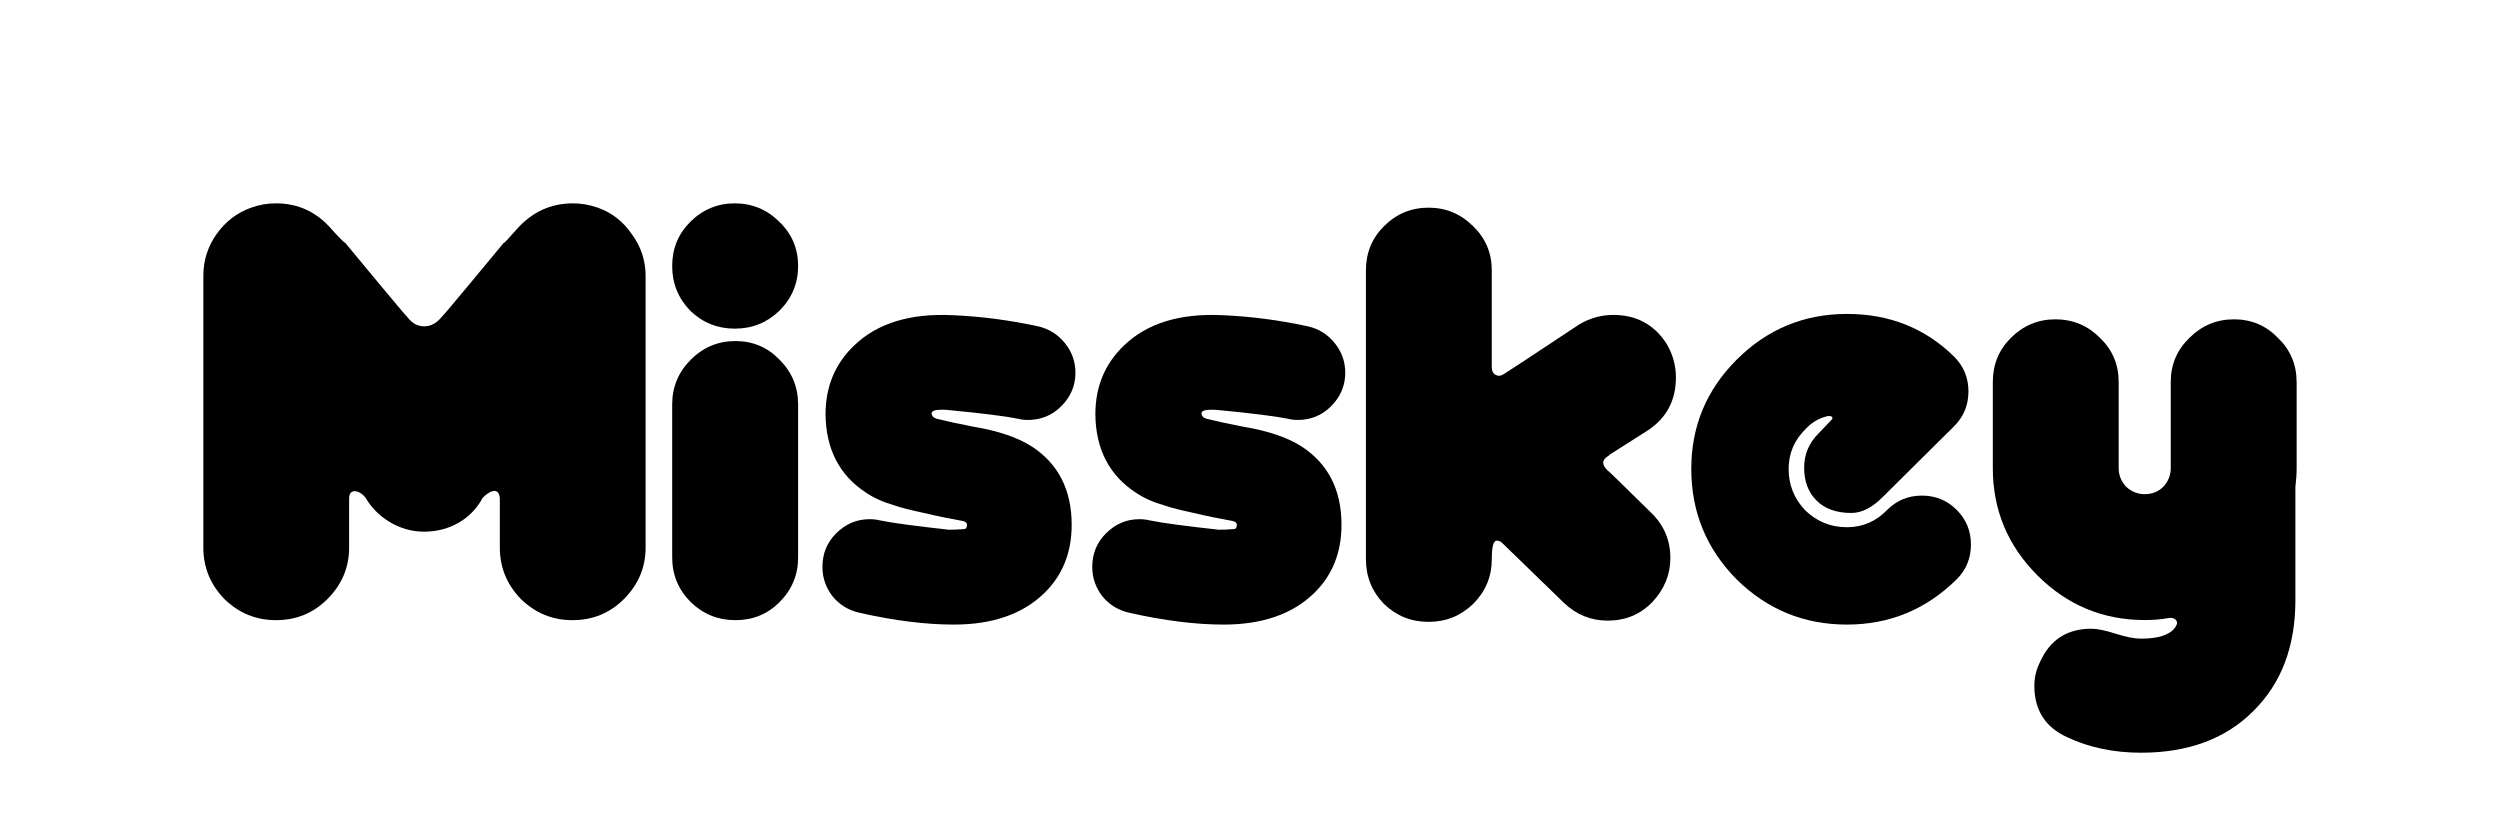
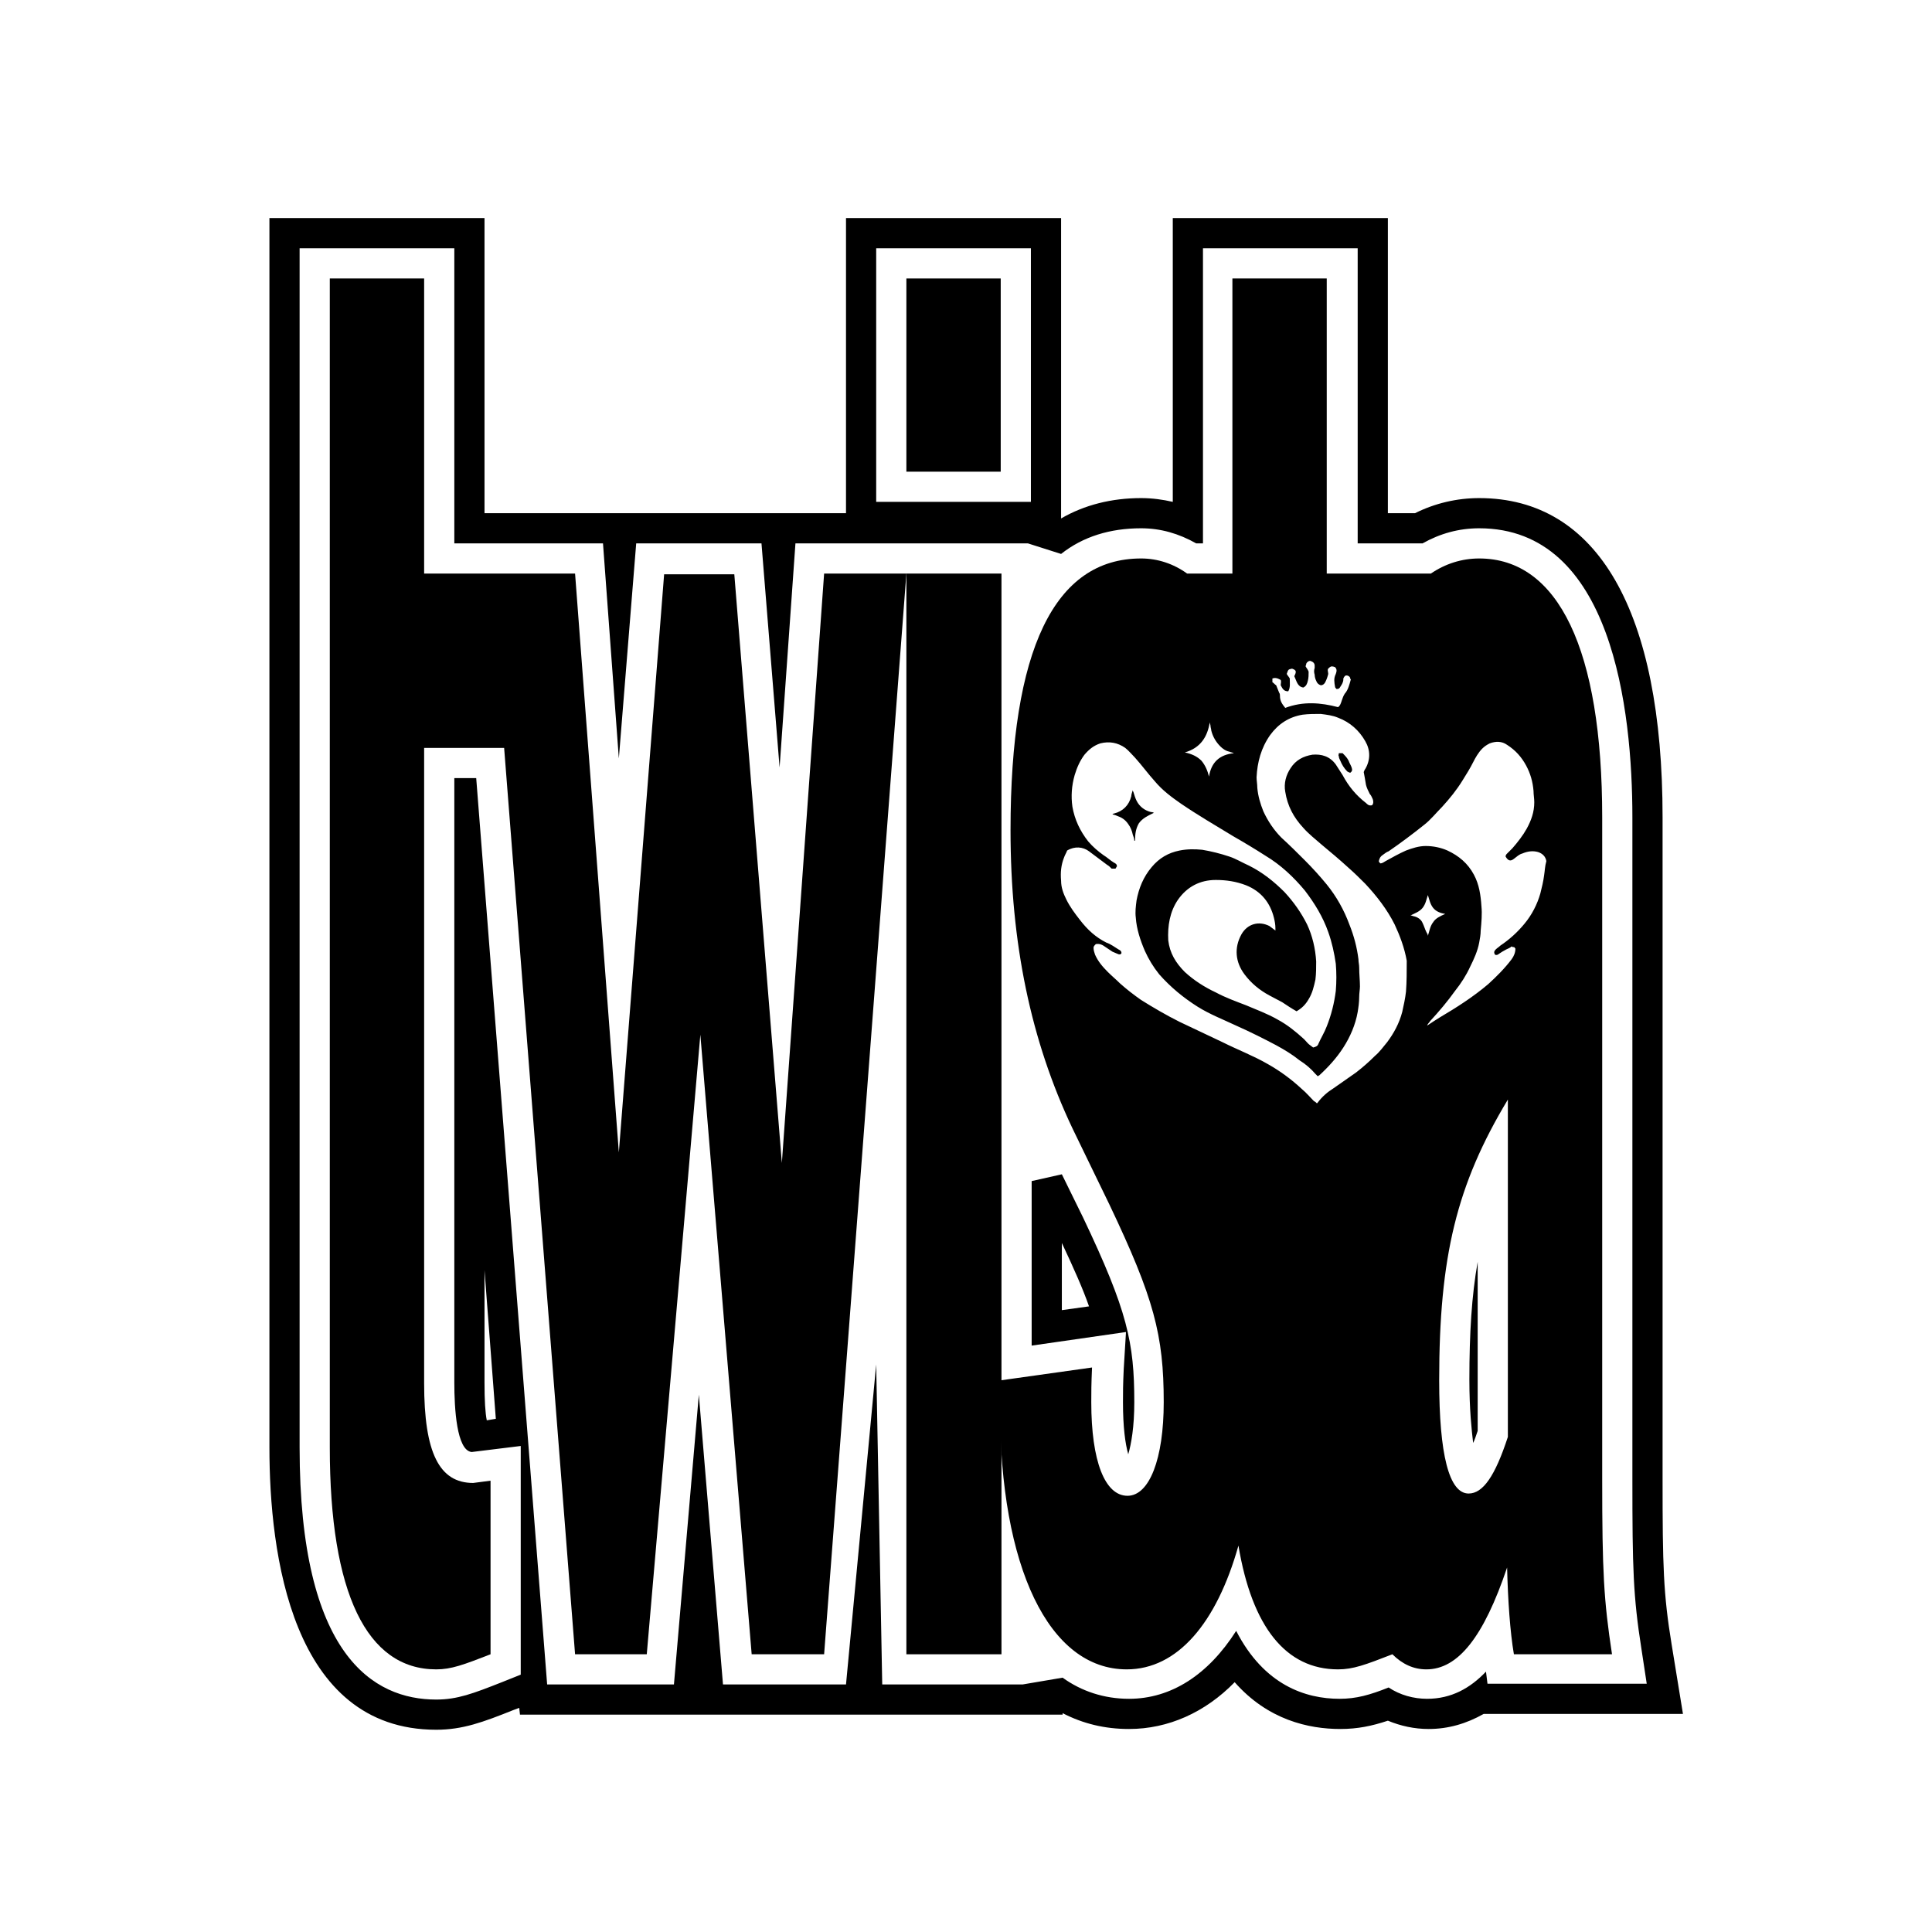
- <svg xmlns="http://www.w3.org/2000/svg" width="614.71" height="205.08" viewBox="0 0 162.642 54.261" version="1.1" id="svg8">
-   <defs id="defs2">
-     </defs>
-   <g id="layer1" transform="translate(-11.09753,-173.2966)">
-     <g transform="matrix(0.286123,0,0,0.286123,17.17698,141.7433)" id="text4489-6" style="font-style:normal;font-variant:normal;font-weight:normal;font-stretch:normal;font-size:141.034px;line-height:476.695px;font-family:'OTADESIGN Rounded';-inkscape-font-specification:'OTADESIGN Rounded';letter-spacing:0px;word-spacing:0px;fill-opacity:1;stroke:none;stroke-width:0.925px;stroke-linecap:butt;stroke-linejoin:miter;stroke-opacity:1" aria-label="Mi">
-       <path id="path5210" style="font-style:normal;font-variant:normal;font-weight:normal;font-stretch:normal;font-family:'OTADESIGN Rounded';-inkscape-font-specification:'OTADESIGN Rounded';fill-opacity:1;stroke-width:0.925px" d="m 75.196,231.171 c -5.855,0.02 -10.885,-3.508 -13.257,-7.616 -1.267,-1.795 -3.772,-2.433 -3.808,0 v 11.233 c 0,4.513 -1.645,8.415 -4.936,11.706 -3.197,3.197 -7.099,4.795 -11.706,4.795 -4.513,0 -8.415,-1.598 -11.706,-4.795 -3.197,-3.291 -4.795,-7.193 -4.795,-11.706 v -61.773 c 0,-3.479 0.987,-6.629 2.962,-9.449 2.068,-2.915 4.701,-4.936 7.898,-6.064 1.786,-0.658 3.667,-0.987 5.641,-0.987 5.077,0 9.308,1.974 12.693,5.923 1.786,1.974 2.821,3.009 3.103,3.103 0,0 13.408,16.213 13.784,16.495 0.376,0.282 1.481,2.438 4.127,2.438 2.646,0 3.892,-2.156 4.268,-2.438 0.376,-0.282 13.784,-16.495 13.784,-16.495 0.094,0.094 1.081,-0.94 2.962,-3.103 3.479,-3.949 7.757,-5.923 12.834,-5.923 1.88,0 3.761,0.329 5.641,0.987 3.197,1.128 5.782,3.15 7.757,6.064 2.068,2.821 3.103,5.97 3.103,9.449 v 61.773 c 0,4.513 -1.645,8.415 -4.936,11.706 -3.197,3.197 -7.099,4.795 -11.706,4.795 -4.513,0 -8.415,-1.598 -11.706,-4.795 -3.197,-3.291 -4.795,-7.193 -4.795,-11.706 v -11.233 c -0.278,-3.066 -2.988,-1.134 -3.949,0 -2.539,4.701 -7.402,7.596 -13.257,7.616 z" />
-       <path id="path5212" style="font-style:normal;font-variant:normal;font-weight:normal;font-stretch:normal;font-family:'OTADESIGN Rounded';-inkscape-font-specification:'OTADESIGN Rounded';fill-opacity:1;stroke-width:0.925px" d="m 145.835,185.004 q -5.923,0 -10.154,-4.09 -4.09,-4.231 -4.09,-10.154 0,-5.923 4.09,-10.013 4.231,-4.231 10.154,-4.231 5.923,0 10.154,4.231 4.231,4.09 4.231,10.013 0,5.923 -4.231,10.154 -4.231,4.09 -10.154,4.09 z m 0.141,2.821 q 5.923,0 10.013,4.231 4.231,4.231 4.231,10.154 v 34.835 q 0,5.923 -4.231,10.154 -4.09,4.09 -10.013,4.09 -5.923,0 -10.154,-4.09 -4.231,-4.231 -4.231,-10.154 v -34.835 q 0,-5.923 4.231,-10.154 4.231,-4.231 10.154,-4.231 z" />
+ <svg xmlns="http://www.w3.org/2000/svg" xmlns:xlink="http://www.w3.org/1999/xlink" version="1.1" id="レイヤー_1" x="0px" y="0px" viewBox="0 0 256 256" style="enable-background:new 0 0 256 256;" xml:space="preserve">
+   <style type="text/css">
+ 	.st0{clip-path:url(#SVGID_2_);}
+ 	.st1{clip-path:url(#SVGID_4_);}
+ 	.st2{clip-path:url(#SVGID_6_);}
+ 	.st3{clip-path:url(#SVGID_8_);}
+ 	.st4{clip-path:url(#SVGID_10_);}
+ 	.st5{clip-path:url(#SVGID_12_);}
+ 	.st6{clip-path:url(#SVGID_14_);}
+ 	.st7{clip-path:url(#SVGID_16_);}
+ 	.st8{fill:none;}
+ </style>
+   <g>
+     <g>
+       <defs>
+         <path id="SVGID_1_" d="M195.2,191.2c0.2-0.4,0.4-1,0.6-1.6v-22.4c-0.8,4.5-1.1,9.5-1.1,15.6C194.7,186.8,195,189.5,195.2,191.2z" />
+       </defs>
+       <clipPath id="SVGID_2_">
+         <use xlink:href="#SVGID_1_" style="overflow:visible;" />
+       </clipPath>
+       <rect class="st0" width="256" height="256" />
    </g>
-     <path id="path5199" style="font-style:normal;font-variant:normal;font-weight:normal;font-stretch:normal;font-size:medium;line-height:136.344px;font-family:'OTADESIGN Rounded';-inkscape-font-specification:'OTADESIGN Rounded';letter-spacing:0px;word-spacing:0px;fill-opacity:1;stroke:none;stroke-width:0.265px;stroke-linecap:butt;stroke-linejoin:miter;stroke-opacity:1" d="m 72.023,200.537 q 0.968,0.242 2.42,0.524 2.42,0.403 3.792,1.291 2.582,1.694 2.582,5.083 0,2.743 -1.815,4.478 -2.098,2.017 -5.849,2.017 -2.743,0 -6.131,-0.766 -1.089,-0.242 -1.775,-1.089 -0.645,-0.847 -0.645,-1.896 0,-1.291 0.887,-2.178 0.928,-0.928 2.178,-0.928 0.363,0 0.686,0.081 1.17,0.242 4.478,0.605 0.444,0 0.968,-0.04 0.202,0 0.202,-0.242 0.04,-0.202 -0.242,-0.282 -1.372,-0.242 -2.541,-0.524 -1.331,-0.282 -1.896,-0.484 -1.129,-0.323 -1.896,-0.847 -2.582,-1.694 -2.622,-5.083 0,-2.703 1.856,-4.478 2.259,-2.178 6.414,-1.977 2.783,0.121 5.567,0.726 1.049,0.242 1.735,1.089 0.686,0.847 0.686,1.936 0,1.25 -0.928,2.178 -0.887,0.887 -2.178,0.887 -0.323,0 -0.645,-0.081 -1.17,-0.242 -4.518,-0.565 -0.403,-0.04 -0.766,0 -0.323,0.04 -0.323,0.242 0.04,0.242 0.323,0.323 z" />
-     <path id="path5201" style="font-style:normal;font-variant:normal;font-weight:normal;font-stretch:normal;font-size:medium;line-height:136.344px;font-family:'OTADESIGN Rounded';-inkscape-font-specification:'OTADESIGN Rounded';letter-spacing:0px;word-spacing:0px;fill-opacity:1;stroke:none;stroke-width:0.265px;stroke-linecap:butt;stroke-linejoin:miter;stroke-opacity:1" d="m 89.577,200.537 q 0.968,0.242 2.42,0.524 2.42,0.403 3.792,1.291 2.582,1.694 2.582,5.083 0,2.743 -1.815,4.478 -2.098,2.017 -5.849,2.017 -2.743,0 -6.131,-0.766 -1.089,-0.242 -1.775,-1.089 -0.645,-0.847 -0.645,-1.896 0,-1.291 0.887,-2.178 0.928,-0.928 2.178,-0.928 0.363,0 0.686,0.081 1.17,0.242 4.478,0.605 0.444,0 0.968,-0.04 0.202,0 0.202,-0.242 0.04,-0.202 -0.242,-0.282 -1.372,-0.242 -2.541,-0.524 -1.331,-0.282 -1.896,-0.484 -1.129,-0.323 -1.896,-0.847 -2.582,-1.694 -2.622,-5.083 0,-2.703 1.856,-4.478 2.259,-2.178 6.414,-1.977 2.783,0.121 5.567,0.726 1.049,0.242 1.735,1.089 0.686,0.847 0.686,1.936 0,1.25 -0.928,2.178 -0.887,0.887 -2.178,0.887 -0.323,0 -0.645,-0.081 -1.17,-0.242 -4.518,-0.565 -0.403,-0.04 -0.766,0 -0.323,0.04 -0.323,0.242 0.04,0.242 0.323,0.323 z" />
-     <path id="path5203" style="font-style:normal;font-variant:normal;font-weight:normal;font-stretch:normal;font-size:medium;line-height:136.344px;font-family:'OTADESIGN Rounded';-inkscape-font-specification:'OTADESIGN Rounded';letter-spacing:0px;word-spacing:0px;fill-opacity:1;stroke:none;stroke-width:0.265px;stroke-linecap:butt;stroke-linejoin:miter;stroke-opacity:1" d="m 115.652,203.871 q 0.121,0.081 2.864,2.783 1.25,1.21 1.25,2.945 0,1.614 -1.17,2.864 -1.17,1.21 -2.904,1.21 -1.654,0 -2.864,-1.17 l -4.034,-3.913 q -0.161,-0.121 -0.323,-0.121 -0.323,0 -0.323,1.21 0,1.694 -1.21,2.904 -1.21,1.17 -2.904,1.17 -1.694,0 -2.904,-1.17 -1.17,-1.21 -1.17,-2.904 v -18.798 q 0,-1.694 1.17,-2.864 1.21,-1.21 2.904,-1.21 1.694,0 2.904,1.21 1.21,1.17 1.21,2.864 v 6.293 q 0,0.403 0.282,0.524 0.242,0.121 0.524,-0.081 0.161,-0.081 4.841,-3.187 1.049,-0.645 2.259,-0.645 2.219,0 3.429,1.815 0.645,1.049 0.645,2.259 0,2.219 -1.815,3.429 l -2.541,1.614 v 0.04 l -0.081,0.04 q -0.565,0.363 -0.04,0.887 z" />
-     <path id="path5205" style="font-style:normal;font-variant:normal;font-weight:normal;font-stretch:normal;font-size:medium;line-height:136.344px;font-family:'OTADESIGN Rounded';-inkscape-font-specification:'OTADESIGN Rounded';letter-spacing:0px;word-spacing:0px;fill-opacity:1;stroke:none;stroke-width:0.265px;stroke-linecap:butt;stroke-linejoin:miter;stroke-opacity:1" d="m 131.252,213.93 q -4.195,0 -7.18,-2.945 -2.945,-2.985 -2.945,-7.18 0,-4.155 2.945,-7.1 2.985,-2.985 7.18,-2.985 4.155,0 6.979,2.783 0.928,0.928 0.928,2.259 0,1.331 -0.928,2.259 l -4.679,4.639 q -1.008,1.008 -2.017,1.008 -1.452,0 -2.259,-0.807 -0.807,-0.807 -0.807,-2.138 0,-1.291 0.928,-2.219 l 0.807,-0.847 q 0.161,-0.121 0.081,-0.242 -0.121,-0.081 -0.323,-0.04 -0.807,0.202 -1.372,0.807 -1.129,1.089 -1.129,2.622 0,1.573 1.089,2.703 1.129,1.089 2.703,1.089 1.533,0 2.622,-1.129 0.928,-0.928 2.259,-0.928 1.331,0 2.259,0.928 0.928,0.928 0.928,2.259 0,1.331 -0.928,2.259 -2.985,2.945 -7.14,2.945 z" />
-     <path id="path5207" style="font-style:normal;font-variant:normal;font-weight:normal;font-stretch:normal;font-size:medium;line-height:136.344px;font-family:'OTADESIGN Rounded';-inkscape-font-specification:'OTADESIGN Rounded';letter-spacing:0px;word-spacing:0px;fill-opacity:1;stroke:none;stroke-width:0.265px;stroke-linecap:butt;stroke-linejoin:miter;stroke-opacity:1" d="m 160.51,198.143 v 5.607 q 0,0.565 -0.081,1.21 v 7.382 q 0,4.518 -2.743,7.221 -2.703,2.703 -7.301,2.703 -2.662,0 -4.8,-1.008 -2.138,-0.968 -2.138,-3.348 0,-0.807 0.363,-1.533 0.968,-2.178 3.348,-2.178 0.565,0 1.573,0.323 1.008,0.323 1.654,0.323 1.694,0 2.219,-0.726 0.202,-0.282 0.081,-0.444 -0.161,-0.242 -0.565,-0.161 -0.686,0.121 -1.493,0.121 -4.074,0 -6.979,-2.904 -2.904,-2.904 -2.904,-6.979 v -5.607 q 0,-1.694 1.17,-2.864 1.21,-1.21 2.904,-1.21 1.694,0 2.904,1.21 1.21,1.17 1.21,2.864 v 5.607 q 0,0.686 0.484,1.21 0.524,0.484 1.21,0.484 0.726,0 1.21,-0.484 0.484,-0.524 0.484,-1.21 v -5.607 q 0,-1.694 1.21,-2.864 1.21,-1.21 2.904,-1.21 1.694,0 2.864,1.21 1.21,1.17 1.21,2.864 z" />
  </g>
+   <g>
+     <g>
+       <defs>
+         <path id="SVGID_3_" d="M178.5,102.2c0.1,0.1,0.2,0.1,0.4,0.2c0.3-0.2,0.3-0.4,0.2-0.7c-0.1-0.3-0.3-0.6-0.4-0.9     c-0.2-0.4-0.5-0.7-0.8-1c-0.1,0-0.3,0-0.5,0c0,0.2-0.1,0.3,0,0.4c0,0.2,0.1,0.4,0.2,0.6C177.8,101.3,178.1,101.8,178.5,102.2z" />
+       </defs>
+       <clipPath id="SVGID_4_">
+         <use xlink:href="#SVGID_3_" style="overflow:visible;" />
+       </clipPath>
+       <rect class="st1" width="256" height="256" />
+     </g>
+   </g>
+   <g>
+     <g>
+       <defs>
+         <path id="SVGID_5_" d="M150.9,109.1c0.5-0.7,1.2-1,2-1.4c-0.2-0.1-0.3-0.1-0.4-0.1c-0.8-0.2-1.5-0.7-1.9-1.5     c-0.2-0.4-0.3-0.8-0.4-1.1c0-0.1-0.1-0.1-0.1-0.3c-0.1,0.3-0.2,0.6-0.2,0.8c-0.3,1.2-1.1,2-2.3,2.3c0,0-0.1,0-0.2,0.1     c0.3,0.1,0.4,0.1,0.6,0.2c0.6,0.2,1.1,0.5,1.5,1.1c0.3,0.4,0.5,0.9,0.6,1.4c0.1,0.3,0.2,0.5,0.2,0.8h0.1     C150.4,110.5,150.5,109.8,150.9,109.1z" />
+       </defs>
+       <clipPath id="SVGID_6_">
+         <use xlink:href="#SVGID_5_" style="overflow:visible;" />
+       </clipPath>
+       <rect class="st2" width="256" height="256" />
+     </g>
+   </g>
+   <g>
+     <g>
+       <defs>
+         <path id="SVGID_7_" d="M212.3,196.1v-87.8c0-22.2-5.8-34.3-16.3-34.3c-2.3,0-4.5,0.7-6.4,2l0,0h-13.8V36.9h-12.5V76h-6l0,0     c-1.8-1.3-3.9-2-6.1-2c-11.5,0-17.3,12.1-17.3,36c0,15,2.7,27.9,8.2,39.5l4.9,10.1c5.9,12.4,7.2,17.3,7.2,26.2     c0,7.5-1.9,12.4-4.8,12.4c-3,0-4.8-4.6-4.8-12.4c0-1.4,0-2.3,0.1-4.6l-12.1,1.7c-0.1,1.4-0.1,2-0.1,3.5     c0,21.3,6.5,34.8,16.8,34.8c6.7,0,11.9-6.1,14.8-16.4c1.8,10.8,6.3,16.4,13.2,16.4c2,0,3.6-0.6,7.2-2l0,0c1.3,1.3,2.8,2,4.5,2     c4.2,0,7.6-4.3,10.7-13.5c0.1,4.3,0.4,8.6,0.9,11.5h13C212.5,212,212.3,208.2,212.3,196.1z M169.7,90.1c0.1,0.2,0,0.5,0,0.7     c0.3,0.6,0.5,0.8,1,0.8c0.3-0.5,0.2-1.1,0.2-1.7c-0.1-0.2-0.3-0.4-0.4-0.6c0.2-0.6,0.2-0.6,0.7-0.7c0.6,0.2,0.6,0.4,0.3,1     c0.3,0.6,0.4,1.4,1.2,1.5c0.4-0.2,0.5-0.5,0.6-0.9s0.1-0.8,0.1-1.2c-0.1-0.3-0.3-0.5-0.4-0.7c0-0.1,0.1-0.3,0.1-0.4     c0.1-0.2,0.4-0.4,0.6-0.3c0.3,0.1,0.5,0.3,0.5,0.6c0,0.1,0,0.2,0,0.3c-0.1,0.3-0.1,0.6,0,0.9c0,0.3,0.1,0.6,0.2,0.8     c0.1,0.3,0.3,0.5,0.6,0.6c0.3,0,0.5-0.2,0.6-0.4c0.2-0.4,0.3-0.7,0.4-1.1c0-0.3-0.2-0.6,0.1-0.8c0.3-0.3,0.5-0.2,0.8-0.1     c0.3,0.3,0.2,0.6,0.1,0.9c-0.3,0.6-0.2,1.1-0.1,1.7c0,0.1,0.1,0.2,0.2,0.3c0.3,0,0.4-0.1,0.5-0.3c0.2-0.3,0.4-0.6,0.4-1v-0.1     c0.1-0.2,0.2-0.4,0.4-0.4s0.4,0.1,0.5,0.3c0,0.1,0,0.2,0.1,0.2c-0.1,0.4-0.2,0.7-0.3,1s-0.3,0.7-0.5,0.9     c-0.2,0.3-0.3,0.6-0.4,0.9c-0.1,0.3-0.2,0.7-0.5,0.9c-2.3-0.6-4.6-0.8-7,0.1c-0.4-0.5-0.7-0.9-0.7-1.6c0-0.1,0-0.3-0.1-0.4     c-0.1-0.3-0.3-0.7-0.4-1c-0.2-0.1-0.3-0.3-0.5-0.4c0-0.2,0-0.3,0-0.5C168.9,89.8,169.2,89.8,169.7,90.1z M160.3,95.7     c0,0.2,0.1,0.3,0.1,0.5s0.1,0.4,0.1,0.6c0.2,0.8,0.6,1.5,1.2,2.1c0.3,0.3,0.7,0.6,1.2,0.7c0.2,0.1,0.4,0.1,0.6,0.2     c-1.9,0.2-3,1.2-3.3,3.1c-0.2-0.8-0.5-1.5-1-2.1c-0.6-0.6-1.3-0.9-2.2-1.1C159.1,99.1,160,97.6,160.3,95.7z M186.3,131.4     c-0.1,0.9-0.3,1.8-0.5,2.7c-0.4,1.5-1.1,2.8-2,4c-0.5,0.6-1,1.3-1.6,1.8c-0.8,0.8-1.6,1.5-2.5,2.2c-1,0.7-2,1.4-3,2.1     c-0.8,0.5-1.5,1.1-2.1,1.9l-0.1,0.1c-0.1-0.1-0.2-0.2-0.4-0.3c-0.5-0.5-1-1.1-1.6-1.6c-1.4-1.3-2.9-2.4-4.5-3.3     c-1.9-1.1-4-1.9-6-2.9c-1.9-0.9-3.8-1.8-5.7-2.7c-1.8-0.9-3.5-1.9-5.1-2.9c-1-0.7-1.9-1.4-2.8-2.2c-0.5-0.5-1.1-1-1.6-1.5     c-0.7-0.7-1.3-1.4-1.7-2.3c-0.1-0.3-0.2-0.6-0.2-0.9c0-0.2,0.1-0.3,0.3-0.5c0.5-0.1,0.9,0.1,1.3,0.4c0.3,0.2,0.6,0.4,0.9,0.6     c0.2,0.1,0.5,0.2,0.7,0.3c0.2,0.1,0.4,0.1,0.5-0.1c0-0.3-0.2-0.4-0.4-0.5c-0.5-0.3-1-0.7-1.6-0.9c-1.4-0.7-2.5-1.7-3.5-3     c-0.7-0.9-1.3-1.7-1.8-2.7c-0.4-0.8-0.7-1.6-0.7-2.5c-0.1-1.1,0-2.1,0.4-3.1c0.1-0.3,0.3-0.6,0.4-0.9c1-0.6,2.1-0.5,2.9,0.1     c0.8,0.6,1.6,1.2,2.4,1.8c0.2,0.1,0.4,0.3,0.6,0.5c0.1,0,0.3,0,0.5,0c0.1-0.1,0.1-0.2,0.2-0.3c0-0.3-0.2-0.4-0.4-0.5     c-0.5-0.3-0.9-0.7-1.4-1c-0.7-0.5-1.4-1.1-2-1.8c-1.1-1.4-1.8-2.9-2.1-4.6c-0.2-1.4-0.1-2.8,0.3-4.2c0.3-1,0.7-1.9,1.3-2.7     c0.6-0.7,1.2-1.2,2.1-1.5c1.2-0.3,2.3-0.1,3.3,0.6c0.5,0.4,0.9,0.9,1.3,1.3c0.9,1,1.7,2.1,2.6,3.1c1,1.2,2.2,2.1,3.5,3     c2.2,1.5,4.6,2.9,6.9,4.3c1.4,0.8,2.9,1.7,4.3,2.6c2,1.2,3.7,2.8,5.2,4.6c1.3,1.7,2.4,3.5,3.1,5.5c0.5,1.4,0.8,2.8,1,4.2     c0.1,1.2,0.1,2.4,0,3.6c-0.2,1.6-0.6,3.2-1.2,4.7c-0.3,0.8-0.8,1.6-1.1,2.3c-0.1,0.3-0.3,0.4-0.7,0.5c-0.1-0.1-0.3-0.2-0.4-0.3     c-0.3-0.2-0.5-0.5-0.8-0.8c-1.1-1-2.2-1.9-3.5-2.6c-1.4-0.8-2.8-1.3-4.2-1.9c-1.3-0.5-2.7-1-4-1.7c-1.5-0.7-2.9-1.6-4.1-2.7     c-1.2-1.2-2-2.5-2.2-4.2c-0.1-1.9,0.2-3.8,1.3-5.4c1.2-1.7,2.9-2.6,5-2.6c1.4,0,2.7,0.2,4,0.7c2,0.8,3.2,2.3,3.7,4.3     c0.1,0.4,0.2,0.9,0.2,1.4c0,0.1,0,0.2,0,0.3c-0.3-0.2-0.5-0.4-0.8-0.6c-1.4-0.7-2.9-0.3-3.7,1.1c-1,1.8-0.8,3.7,0.4,5.3     c0.9,1.2,2,2.1,3.3,2.8c0.6,0.3,1.1,0.6,1.7,0.9c0.6,0.4,1.2,0.8,1.9,1.2c0.7-0.4,1.2-0.9,1.6-1.6c0.5-0.8,0.7-1.7,0.9-2.6     c0.1-0.8,0.1-1.6,0.1-2.4c-0.1-1.7-0.5-3.4-1.2-4.9c-0.8-1.6-1.8-3-3-4.3c-1.4-1.4-2.9-2.6-4.7-3.5c-0.9-0.4-1.7-0.9-2.6-1.2     c-1.2-0.4-2.4-0.7-3.6-0.9c-1-0.1-2-0.1-3,0.1c-1.5,0.3-2.7,1-3.7,2.2c-1.1,1.3-1.7,2.8-2,4.4c-0.1,0.8-0.2,1.5-0.1,2.3     c0.1,1.5,0.6,3,1.2,4.4c0.5,1.1,1.1,2.1,1.9,3.1c1.5,1.7,3.2,3.1,5.1,4.3c1.6,1,3.4,1.7,5.1,2.5c1.8,0.8,3.6,1.7,5.3,2.6     c1.1,0.6,2.1,1.2,3.1,2c0.8,0.5,1.5,1.1,2.1,1.8c0.1,0.1,0.2,0.2,0.3,0.3c0.1,0,0.1-0.1,0.2-0.1c1.2-1.1,2.3-2.3,3.2-3.7     s1.6-3,1.9-4.7c0.1-0.6,0.2-1.3,0.2-2c0-0.5,0.1-1,0.1-1.4c0-0.8-0.1-1.6-0.1-2.5c0-0.4-0.1-0.7-0.1-1.1     c-0.2-1.6-0.6-3.1-1.2-4.6c-0.7-1.9-1.7-3.7-3-5.3c-0.9-1.1-1.9-2.2-2.9-3.2s-2-2-3.1-3c-1-1-1.8-2.2-2.4-3.5     c-0.4-1-0.7-2-0.8-3.1c0-0.5-0.1-1-0.1-1.4c0.1-2,0.6-3.9,1.8-5.6c1.1-1.5,2.5-2.4,4.3-2.7c0.8-0.1,1.6-0.1,2.4-0.1     c0.8,0.1,1.6,0.2,2.3,0.5c1.6,0.6,2.8,1.7,3.6,3.1c0.7,1.2,0.7,2.5,0,3.7c-0.1,0.1-0.1,0.2-0.2,0.4c0.1,0.5,0.2,1.1,0.3,1.7     c0.1,0.4,0.3,0.8,0.5,1.2c0.2,0.2,0.3,0.5,0.4,0.7c0.1,0.3,0.1,0.6-0.1,0.8c-0.4,0.1-0.6-0.1-0.8-0.3c-1.3-1-2.3-2.2-3.1-3.7     c-0.3-0.5-0.6-0.9-0.9-1.4c-0.8-1.1-1.9-1.4-3.1-1.3c-1.2,0.2-2.2,0.7-2.9,1.8c-0.6,0.9-0.9,2-0.7,3.1c0.3,1.9,1.1,3.4,2.4,4.8     c0.7,0.8,1.6,1.5,2.4,2.2c1.2,1,2.4,2,3.6,3.1c0.8,0.7,1.5,1.4,2.2,2.1c1.5,1.6,2.9,3.4,3.9,5.4c0.7,1.5,1.3,3.1,1.6,4.8     C186.4,128.7,186.4,130.1,186.3,131.4z M187.3,121.4c-0.1,0-0.2-0.1-0.4-0.1c0.6-0.3,1.2-0.5,1.6-1c0.4-0.5,0.5-1.1,0.7-1.7     c0.2,0.6,0.3,1.2,0.7,1.7s1,0.7,1.6,0.8c-0.7,0.3-1.3,0.6-1.6,1.1c-0.4,0.5-0.5,1.2-0.7,1.8c0-0.2-0.1-0.3-0.2-0.5     c-0.2-0.4-0.3-0.8-0.5-1.2C188.3,121.8,187.8,121.5,187.3,121.4z M199.8,190.4c-1.7,5.2-3.3,7.5-5.2,7.5c-2.6,0-3.9-5.2-3.9-15     c0-16.4,2.3-25.9,9.1-37.2L199.8,190.4L199.8,190.4z M204.6,116c-0.1,0.8-0.3,1.6-0.5,2.4c-0.4,1.4-1.1,2.8-2.1,4     c-0.9,1.1-2,2.1-3.2,2.9c-0.2,0.2-0.4,0.3-0.6,0.5c-0.2,0.2-0.3,0.4-0.1,0.7c0.2,0.1,0.4,0,0.5-0.1c0.3-0.2,0.6-0.4,1-0.6     c0.2-0.1,0.5-0.2,0.7-0.4c0.1,0.1,0.2,0.1,0.3,0.1s0.1,0.1,0.2,0.2c0,0.5-0.2,1-0.5,1.4c-0.9,1.2-2,2.3-3.1,3.3     c-2,1.7-4.2,3.1-6.4,4.4c-0.5,0.3-1.1,0.7-1.7,1.1c0.1-0.3,0.3-0.4,0.4-0.6c1.2-1.3,2.3-2.6,3.3-4c0.8-1,1.5-2.1,2-3.2     c0.5-1,1-2.1,1.2-3.2c0.1-0.5,0.2-1.1,0.2-1.6c0.1-1.1,0.2-2.2,0.1-3.2c-0.1-1.5-0.3-2.9-1-4.2c-0.8-1.5-2-2.5-3.5-3.2     c-0.9-0.4-1.9-0.6-2.9-0.6c-0.9,0-1.8,0.3-2.6,0.6c-0.9,0.4-1.8,0.9-2.7,1.4c-0.2,0.1-0.4,0.3-0.7,0.3c-0.1-0.1-0.2-0.2-0.2-0.3     c0.1-0.4,0.2-0.6,0.5-0.8c0.3-0.2,0.5-0.4,0.8-0.5c1.6-1.1,3.2-2.3,4.7-3.5c0.9-0.7,1.6-1.6,2.4-2.4c1-1.1,1.9-2.2,2.7-3.5     c0.5-0.8,1-1.6,1.4-2.4c0.3-0.6,0.7-1.3,1.2-1.8c0.3-0.3,0.6-0.5,1-0.7c0.8-0.3,1.6-0.3,2.3,0.2c1.1,0.7,1.9,1.6,2.5,2.7     s0.9,2.2,1,3.4c0,0.5,0.1,1,0.1,1.5c0,1.3-0.4,2.4-1,3.5c-0.5,0.9-1.2,1.8-1.9,2.6c-0.2,0.2-0.5,0.5-0.7,0.7     c-0.1,0.1-0.2,0.2-0.2,0.4c0.3,0.5,0.6,0.7,1.1,0.3c0.4-0.3,0.7-0.6,1.1-0.7c0.7-0.3,1.4-0.4,2.1-0.2c0.6,0.2,1,0.6,1.1,1.2     C204.7,114.8,204.7,115.4,204.6,116z" />
+       </defs>
+       <clipPath id="SVGID_8_">
+         <use xlink:href="#SVGID_7_" style="overflow:visible;" />
+       </clipPath>
+       <rect class="st3" width="256" height="256" />
+     </g>
+   </g>
+   <g>
+     <g>
+       <defs>
+         <polygon id="SVGID_9_" points="120.1,219.2 132.7,219.2 132.7,186.3 132.7,76 120.1,76    " />
+       </defs>
+       <clipPath id="SVGID_10_">
+         <use xlink:href="#SVGID_9_" style="overflow:visible;" />
+       </clipPath>
+       <rect class="st4" width="256" height="256" />
+     </g>
+   </g>
+   <g>
+     <g>
+       <defs>
+         <rect id="SVGID_11_" x="120.1" y="36.9" width="12.5" height="25.6" />
+       </defs>
+       <clipPath id="SVGID_12_">
+         <use xlink:href="#SVGID_11_" style="overflow:visible;" />
+       </clipPath>
+       <rect class="st5" width="256" height="256" />
+     </g>
+   </g>
+   <g>
+     <g>
+       <defs>
+         <path id="SVGID_13_" d="M103.6,154.1l-6.3-78H88l-6,76.6L76.2,76h-20V36.9H43.7v154.9c0,19.3,4.9,29.4,14.1,29.4     c2,0,3.6-0.6,7.2-2v-23l-2.3,0.3c-4.5,0-6.5-4-6.5-13.2V99.1h10.6l9.4,120.1h9.5l7.1-82.1l6.8,82.1h9.6L120.1,76h-10.9     L103.6,154.1z" />
+       </defs>
+       <clipPath id="SVGID_14_">
+         <use xlink:href="#SVGID_13_" style="overflow:visible;" />
+       </clipPath>
+       <rect class="st6" width="256" height="256" />
+     </g>
+   </g>
+   <g>
+     <g>
+       <defs>
+         <path id="SVGID_15_" d="M221.5,217.9c-1.1-6.7-1.2-10.4-1.2-21.8v-87.8C220.3,81,211.7,66,196,66c-3,0-5.9,0.7-8.5,2h-3.6V28.9     h-28.5v37.6c-1.3-0.3-2.7-0.5-4.2-0.5c-3.9,0-7.5,0.9-10.6,2.7V68V28.9h-28.5V68H64.2V28.9H35.7v162.9c0,14,2.9,37.4,22.1,37.4     c3.5,0,6.2-1,10.2-2.6l0.8-0.3l0.1,0.9h43.3h4.5h24.1V227c2.7,1.4,5.6,2.1,8.8,2.1c5.2,0,10.1-2.2,14-6.2c4.4,5,9.8,6.2,14,6.2     c2.3,0,4.2-0.4,6.3-1.1c1.7,0.7,3.5,1.1,5.4,1.1c2.6,0,5-0.7,7.3-2H223L221.5,217.9z M140.7,164.7c1.6,3.4,2.8,6.1,3.6,8.4     l-3.6,0.5V164.7z M116.1,32.9h20.5v33.6h-20.5C116.1,66.5,116.1,32.9,116.1,32.9z M135.5,223.2h-18.6l-0.8-42.4l-4,42.4H95.8     l-3.2-38.4l-3.3,38.4H72.5l-9.4-120.1h-2.9v80.1c0,3.4,0.3,9,2.3,9.2l6.5-0.8v30.3l-2.5,1c-3.8,1.5-5.9,2.3-8.7,2.3     c-8.3,0-18.1-5.8-18.1-33.4V32.9h20.5V72h19.7l2.1,28.5L84.3,72h16.6l2.4,29.7l2.1-29.7h30.8l4.4,1.4c2.9-2.3,6.5-3.4,10.6-3.4     c2.6,0,5,0.7,7.3,2h0.9V32.9h20.5V72h8.6c2.3-1.3,4.8-2,7.5-2c17.6,0,20.3,24,20.3,38.3v87.8c0,11.7,0.1,15.4,1.2,22.4l0.7,4.6     h-21.1l-0.2-1.6c-2.1,2.2-4.6,3.6-7.8,3.6c-1.8,0-3.6-0.5-5.1-1.5c-2.5,1-4.3,1.5-6.5,1.5c-4.5,0-10-1.8-13.7-9     c-3.7,5.8-8.6,9-14.2,9c-3.3,0-6.3-1-8.8-2.8L135.5,223.2z M136.7,178.3l12.5-1.8l-0.3,4.9c-0.1,2.2-0.1,3-0.1,4.4     c0,3.3,0.3,5.5,0.7,6.9c0.4-1.4,0.8-3.6,0.8-6.9c0-7.9-0.9-12.1-6.8-24.5l-2.8-5.7l-4,0.9 M65.7,188l-1.2,0.2     c-0.2-1-0.3-2.6-0.3-5v-14.9L65.7,188z" />
+       </defs>
+       <clipPath id="SVGID_16_">
+         <use xlink:href="#SVGID_15_" style="overflow:visible;" />
+       </clipPath>
+       <rect class="st7" width="256" height="256" />
+     </g>
+   </g>
+   <path class="st8" d="M160.3,102.9c0.3-1.9,1.4-2.9,3.3-3.1c-0.2-0.1-0.4-0.2-0.6-0.2c-0.5-0.2-0.8-0.4-1.2-0.7  c-0.6-0.6-1-1.3-1.2-2.1c-0.1-0.2-0.1-0.4-0.1-0.6s-0.1-0.3-0.1-0.5c-0.3,1.9-1.2,3.4-3.3,4.1c0.9,0.2,1.6,0.5,2.2,1.1  C159.8,101.4,160.1,102.1,160.3,102.9z" />
+   <path class="st8" d="M169.1,91.2c0.1,0.3,0.3,0.6,0.4,1c0.1,0.1,0.1,0.3,0.1,0.4c0,0.6,0.3,1.1,0.7,1.6c2.3-0.9,4.6-0.7,7-0.1  c0.3-0.3,0.4-0.6,0.5-0.9s0.2-0.6,0.4-0.9s0.3-0.6,0.5-0.9c0.1-0.3,0.2-0.6,0.3-1c0,0,0-0.1-0.1-0.2c-0.1-0.2-0.3-0.3-0.5-0.3  s-0.4,0.2-0.4,0.4v0.1c0,0.4-0.2,0.7-0.4,1c-0.1,0.1-0.2,0.3-0.5,0.3c-0.1-0.1-0.2-0.2-0.2-0.3c0-0.6-0.1-1.1,0.1-1.7  c0.1-0.3,0.2-0.6-0.1-0.9c-0.3-0.2-0.6-0.2-0.8,0.1c-0.2,0.2-0.1,0.5-0.1,0.8c-0.1,0.3-0.3,0.7-0.4,1.1c-0.1,0.2-0.3,0.4-0.6,0.4  c-0.3-0.1-0.5-0.3-0.6-0.6c-0.1-0.3-0.1-0.6-0.2-0.8c0-0.3-0.1-0.6,0-0.9c0-0.1,0-0.2,0-0.3c0-0.3-0.2-0.5-0.5-0.6  c-0.2,0-0.5,0.1-0.6,0.3c-0.1,0.1-0.1,0.2-0.1,0.4c0.1,0.2,0.2,0.4,0.4,0.7c0,0.4,0,0.8-0.1,1.2c-0.1,0.4-0.2,0.7-0.6,0.9  c-0.9-0.2-0.9-0.9-1.2-1.5c0.3-0.6,0.2-0.9-0.3-1c-0.5,0.2-0.5,0.2-0.7,0.7c0.1,0.2,0.2,0.3,0.4,0.6c0,0.5,0.1,1.1-0.2,1.7  c-0.5,0-0.8-0.2-1-0.8c0.1-0.2,0.2-0.5,0-0.7c-0.5-0.3-0.7-0.3-1.1,0.2c0,0.1,0,0.3,0,0.5C168.7,90.9,168.9,91,169.1,91.2z" />
+   <path class="st8" d="M189.2,124c0.2-0.6,0.3-1.3,0.7-1.8c0.4-0.6,1-0.8,1.6-1.1c-0.7-0.2-1.2-0.4-1.6-0.8c-0.4-0.5-0.5-1-0.7-1.7  c-0.2,0.7-0.3,1.2-0.7,1.7s-0.9,0.7-1.6,1c0.2,0.1,0.3,0.1,0.4,0.1c0.5,0.2,1,0.5,1.3,1c0.2,0.4,0.3,0.8,0.5,1.2  C189.1,123.7,189.2,123.9,189.2,124z" />
+   <path class="st8" d="M184.5,122.5c-1-2-2.3-3.8-3.9-5.4c-0.7-0.7-1.4-1.4-2.2-2.1c-1.2-1-2.4-2.1-3.6-3.1c-0.8-0.7-1.7-1.4-2.4-2.2  c-1.3-1.3-2.1-2.9-2.4-4.8c-0.2-1.1,0.1-2.1,0.7-3.1c0.7-1.1,1.7-1.6,2.9-1.8c1.3-0.2,2.4,0.2,3.1,1.3c0.3,0.4,0.6,0.9,0.9,1.4  c0.8,1.5,1.8,2.7,3.1,3.7c0.2,0.2,0.5,0.4,0.8,0.3c0.2-0.3,0.2-0.5,0.1-0.8c-0.1-0.3-0.3-0.5-0.4-0.7c-0.3-0.4-0.5-0.7-0.5-1.2  c-0.1-0.6-0.2-1.2-0.3-1.7c0.1-0.2,0.2-0.3,0.2-0.4c0.7-1.2,0.7-2.5,0-3.7c-0.8-1.5-2-2.5-3.6-3.1c-0.7-0.3-1.5-0.4-2.3-0.5  s-1.6-0.1-2.4,0.1c-1.8,0.3-3.2,1.2-4.3,2.7c-1.2,1.7-1.7,3.6-1.8,5.6c0,0.5,0,1,0.1,1.4c0.1,1.1,0.4,2.1,0.8,3.1  c0.6,1.3,1.4,2.5,2.4,3.5s2,2,3.1,3c1,1,2,2,2.9,3.2c1.3,1.6,2.3,3.4,3,5.3c0.6,1.5,1,3,1.2,4.6c0,0.4,0.1,0.7,0.1,1.1  c0.1,0.8,0.1,1.6,0.1,2.5c0,0.5,0,1-0.1,1.4c-0.1,0.7-0.1,1.3-0.2,2c-0.3,1.7-1,3.3-1.9,4.7s-2,2.6-3.2,3.7c0,0-0.1,0.1-0.2,0.1  c-0.1-0.1-0.2-0.2-0.3-0.3c-0.6-0.7-1.4-1.3-2.1-1.8c-1-0.7-2-1.4-3.1-2c-1.7-1-3.5-1.8-5.3-2.6c-1.7-0.8-3.5-1.5-5.1-2.5  c-1.9-1.2-3.7-2.5-5.1-4.3c-0.8-0.9-1.4-2-1.9-3.1c-0.7-1.4-1.1-2.8-1.2-4.4c-0.1-0.8-0.1-1.5,0.1-2.3c0.3-1.6,1-3.1,2-4.4  c1-1.2,2.2-1.9,3.7-2.2c1-0.2,2-0.2,3-0.1c1.3,0.2,2.5,0.5,3.6,0.9c0.9,0.3,1.8,0.8,2.6,1.2c1.8,0.9,3.3,2.1,4.7,3.5  c1.2,1.3,2.2,2.7,3,4.3c0.8,1.6,1.1,3.2,1.2,4.9c0.1,0.8,0.1,1.6-0.1,2.4c-0.1,0.9-0.4,1.8-0.9,2.6c-0.4,0.7-1,1.2-1.6,1.6  c-0.7-0.4-1.3-0.8-1.9-1.2c-0.6-0.3-1.1-0.6-1.7-0.9c-1.3-0.7-2.4-1.6-3.3-2.8c-1.2-1.6-1.4-3.5-0.4-5.3c0.8-1.4,2.3-1.8,3.7-1.1  c0.3,0.2,0.5,0.4,0.8,0.6c0-0.1,0-0.2,0-0.3c-0.1-0.5-0.1-0.9-0.2-1.4c-0.5-2.1-1.7-3.5-3.7-4.3c-1.3-0.5-2.6-0.7-4-0.7  c-2.1,0-3.8,0.9-5,2.6c-1.1,1.6-1.5,3.4-1.3,5.4c0.1,1.7,1,3.1,2.2,4.2c1.2,1.2,2.6,2,4.1,2.7c1.3,0.6,2.6,1.2,4,1.7  c1.5,0.5,2.9,1.1,4.2,1.9c1.3,0.7,2.5,1.6,3.5,2.6c0.3,0.3,0.5,0.5,0.8,0.8c0.1,0.1,0.3,0.2,0.4,0.3c0.3-0.1,0.6-0.3,0.7-0.5  c0.4-0.8,0.8-1.5,1.1-2.3c0.6-1.5,1-3.1,1.2-4.7c0.1-1.2,0.2-2.4,0-3.6c-0.1-1.4-0.5-2.9-1-4.2c-0.8-2-1.8-3.8-3.1-5.5  c-1.5-1.8-3.2-3.4-5.2-4.6c-1.4-0.9-2.8-1.7-4.3-2.6c-2.3-1.4-4.6-2.8-6.9-4.3c-1.3-0.9-2.4-1.8-3.5-3c-0.9-1-1.7-2.1-2.6-3.1  c-0.4-0.5-0.8-1-1.3-1.3c-1-0.8-2.1-1-3.3-0.6c-0.9,0.2-1.5,0.8-2.1,1.5c-0.6,0.8-1,1.7-1.3,2.7c-0.4,1.4-0.6,2.7-0.3,4.2  c0.3,1.7,1,3.2,2.1,4.6c0.6,0.7,1.3,1.3,2,1.8c0.5,0.3,0.9,0.7,1.4,1c0.2,0.1,0.3,0.3,0.4,0.5c-0.1,0.1-0.1,0.2-0.2,0.3  c-0.2,0-0.3,0-0.5,0c-0.2-0.2-0.4-0.3-0.6-0.5c-0.8-0.6-1.6-1.2-2.4-1.8c-0.8-0.6-1.9-0.8-2.9-0.1c-0.1,0.2-0.3,0.5-0.4,0.9  c-0.4,1-0.5,2-0.4,3.1c0.1,0.9,0.3,1.7,0.7,2.5c0.5,0.9,1.1,1.8,1.8,2.7c0.9,1.2,2,2.3,3.5,3c0.5,0.3,1.1,0.6,1.6,0.9  c0.2,0.1,0.4,0.2,0.4,0.5c-0.1,0.2-0.3,0.2-0.5,0.1s-0.5-0.2-0.7-0.3c-0.3-0.2-0.6-0.4-0.9-0.6c-0.4-0.2-0.8-0.5-1.3-0.4  c-0.2,0.1-0.3,0.3-0.3,0.5c0,0.3,0.1,0.6,0.2,0.9c0.4,0.9,1.1,1.6,1.7,2.3c0.5,0.5,1,1,1.6,1.5c0.9,0.8,1.8,1.5,2.8,2.2  c1.6,1.1,3.3,2.1,5.1,2.9c1.9,0.9,3.8,1.8,5.7,2.7c2,0.9,4,1.8,6,2.9c1.7,0.9,3.1,2,4.5,3.3c0.5,0.5,1.1,1,1.6,1.6  c0.1,0.1,0.2,0.2,0.4,0.3c0.1-0.1,0.1-0.1,0.1-0.1c0.6-0.7,1.3-1.3,2.1-1.9c1-0.7,2-1.4,3-2.1c0.9-0.6,1.7-1.4,2.5-2.2  c0.6-0.6,1.1-1.2,1.6-1.8c0.9-1.2,1.6-2.6,2-4c0.2-0.9,0.4-1.7,0.5-2.7c0.1-1.4,0.1-2.8-0.2-4.1  C185.8,125.7,185.2,124.1,184.5,122.5z M177.3,99.9c0.2,0,0.4,0,0.5,0c0.4,0.3,0.7,0.6,0.8,1c0.2,0.3,0.3,0.6,0.4,0.9  c0.1,0.2,0.1,0.4-0.2,0.7c-0.1-0.1-0.3-0.1-0.4-0.2c-0.4-0.4-0.7-0.9-1-1.3c-0.1-0.2-0.2-0.4-0.2-0.6  C177.2,100.2,177.3,100.1,177.3,99.9z M149.9,110.5c-0.1-0.5-0.3-0.9-0.6-1.4c-0.4-0.5-0.8-0.9-1.5-1.1c-0.2,0-0.3-0.1-0.6-0.2  c0.1,0,0.2-0.1,0.2-0.1c1.2-0.3,2-1.1,2.3-2.3c0.1-0.2,0.1-0.5,0.2-0.8c0.1,0.1,0.1,0.2,0.1,0.3c0.1,0.4,0.2,0.8,0.4,1.1  c0.4,0.8,1.1,1.2,1.9,1.5c0.1,0,0.2,0.1,0.4,0.1c-0.8,0.3-1.5,0.7-2,1.4c-0.4,0.7-0.6,1.4-0.7,2.2h-0.1  C150,111,150,110.8,149.9,110.5z" />
+   <path class="st8" d="M203.4,113c-0.7-0.2-1.4-0.1-2.1,0.2c-0.4,0.2-0.8,0.5-1.1,0.7c-0.4,0.3-0.8,0.2-1.1-0.3  c0.1-0.1,0.1-0.3,0.2-0.4c0.2-0.3,0.5-0.5,0.7-0.7c0.7-0.8,1.4-1.6,1.9-2.6c0.6-1.1,1-2.3,1-3.5c0-0.5,0-1-0.1-1.5  c-0.1-1.2-0.4-2.3-1-3.4s-1.4-2-2.5-2.7c-0.7-0.5-1.5-0.5-2.3-0.2c-0.4,0.2-0.7,0.4-1,0.7c-0.5,0.5-0.9,1.1-1.2,1.8  c-0.4,0.8-0.9,1.7-1.4,2.4c-0.8,1.2-1.7,2.4-2.7,3.5c-0.8,0.8-1.5,1.6-2.4,2.4c-1.5,1.3-3.1,2.5-4.7,3.5c-0.3,0.2-0.5,0.4-0.8,0.5  c-0.3,0.2-0.4,0.4-0.5,0.8c0.1,0.1,0.2,0.2,0.2,0.3c0.3,0,0.5-0.2,0.7-0.3c0.8-0.6,1.7-1.1,2.7-1.4c0.8-0.3,1.7-0.6,2.6-0.6  c1-0.1,2,0.2,2.9,0.6c1.5,0.7,2.7,1.7,3.5,3.2c0.7,1.3,1,2.7,1,4.2c0,1.1,0,2.2-0.1,3.2c-0.1,0.5-0.1,1.1-0.2,1.6  c-0.2,1.1-0.7,2.2-1.2,3.2c-0.6,1.1-1.3,2.2-2,3.2c-1,1.4-2.1,2.7-3.3,4c-0.1,0.2-0.3,0.3-0.4,0.6c0.6-0.4,1.2-0.7,1.7-1.1  c2.2-1.4,4.4-2.7,6.4-4.4c1.2-1,2.2-2.1,3.1-3.3c0.3-0.4,0.5-0.9,0.5-1.4c-0.1-0.1-0.1-0.1-0.2-0.2c-0.1,0-0.1-0.1-0.3-0.1  c-0.2,0.1-0.5,0.2-0.7,0.4c-0.3,0.2-0.6,0.4-1,0.6c-0.1,0.1-0.3,0.2-0.5,0.1c-0.2-0.3-0.1-0.5,0.1-0.7c0.2-0.2,0.4-0.4,0.6-0.5  c1.2-0.8,2.3-1.8,3.2-2.9c0.9-1.2,1.6-2.5,2.1-4c0.2-0.8,0.4-1.6,0.5-2.4c0.1-0.6,0.1-1.2,0-1.8C204.4,113.6,204,113.2,203.4,113z" />
+   <path class="st8" d="M194.6,197.8c1.9,0,3.5-2.3,5.2-7.5v-44.6c-6.8,11.2-9.1,20.7-9.1,37.2C190.7,192.7,192,197.8,194.6,197.8z" />
</svg>
